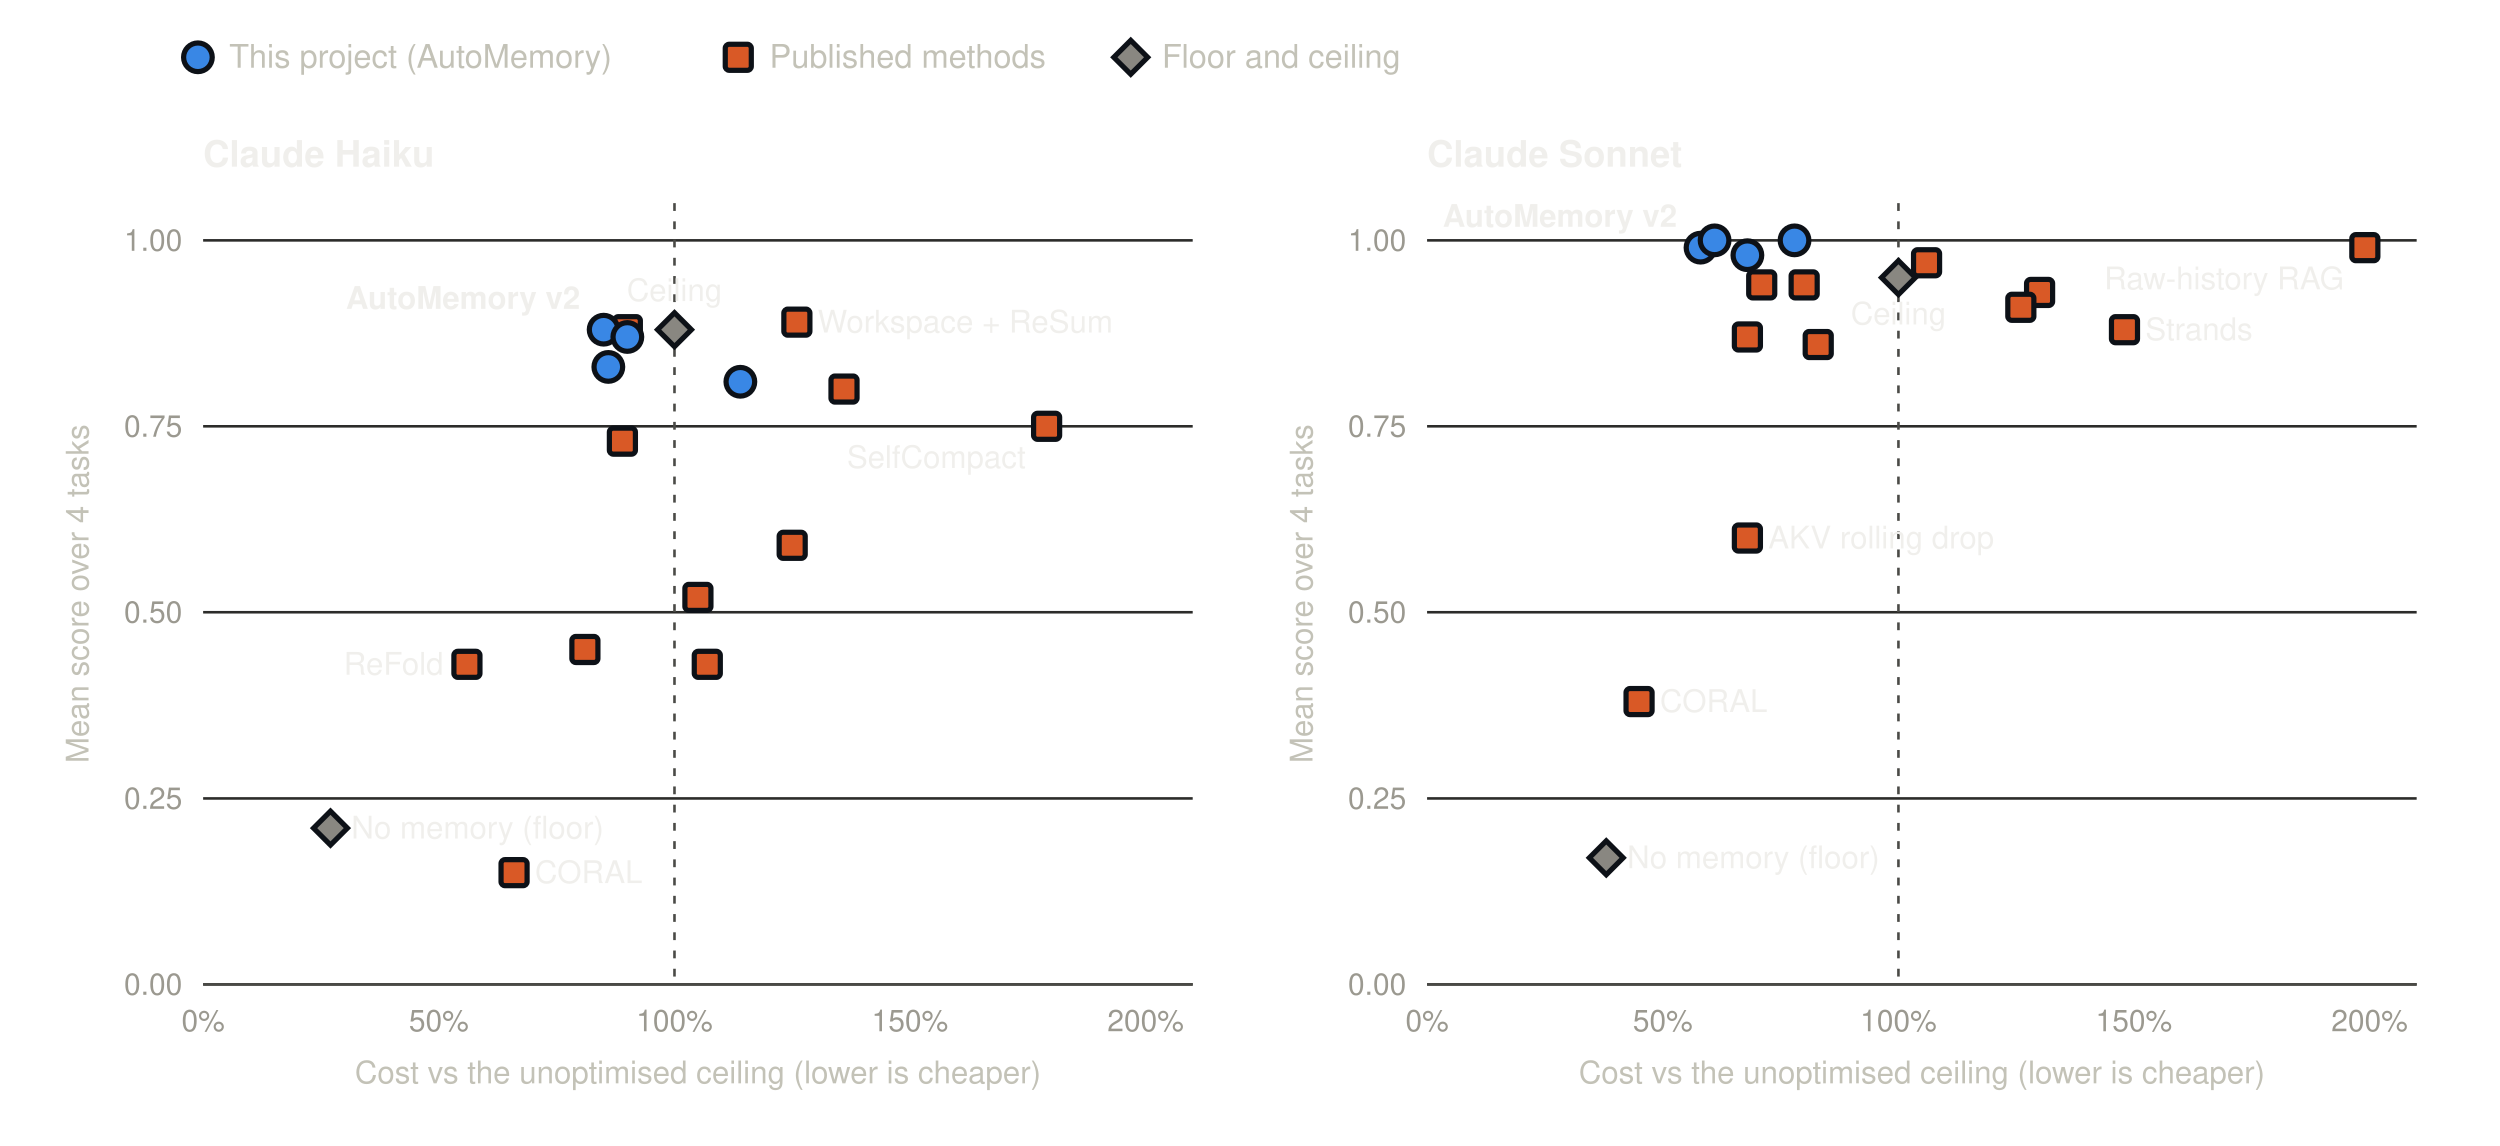
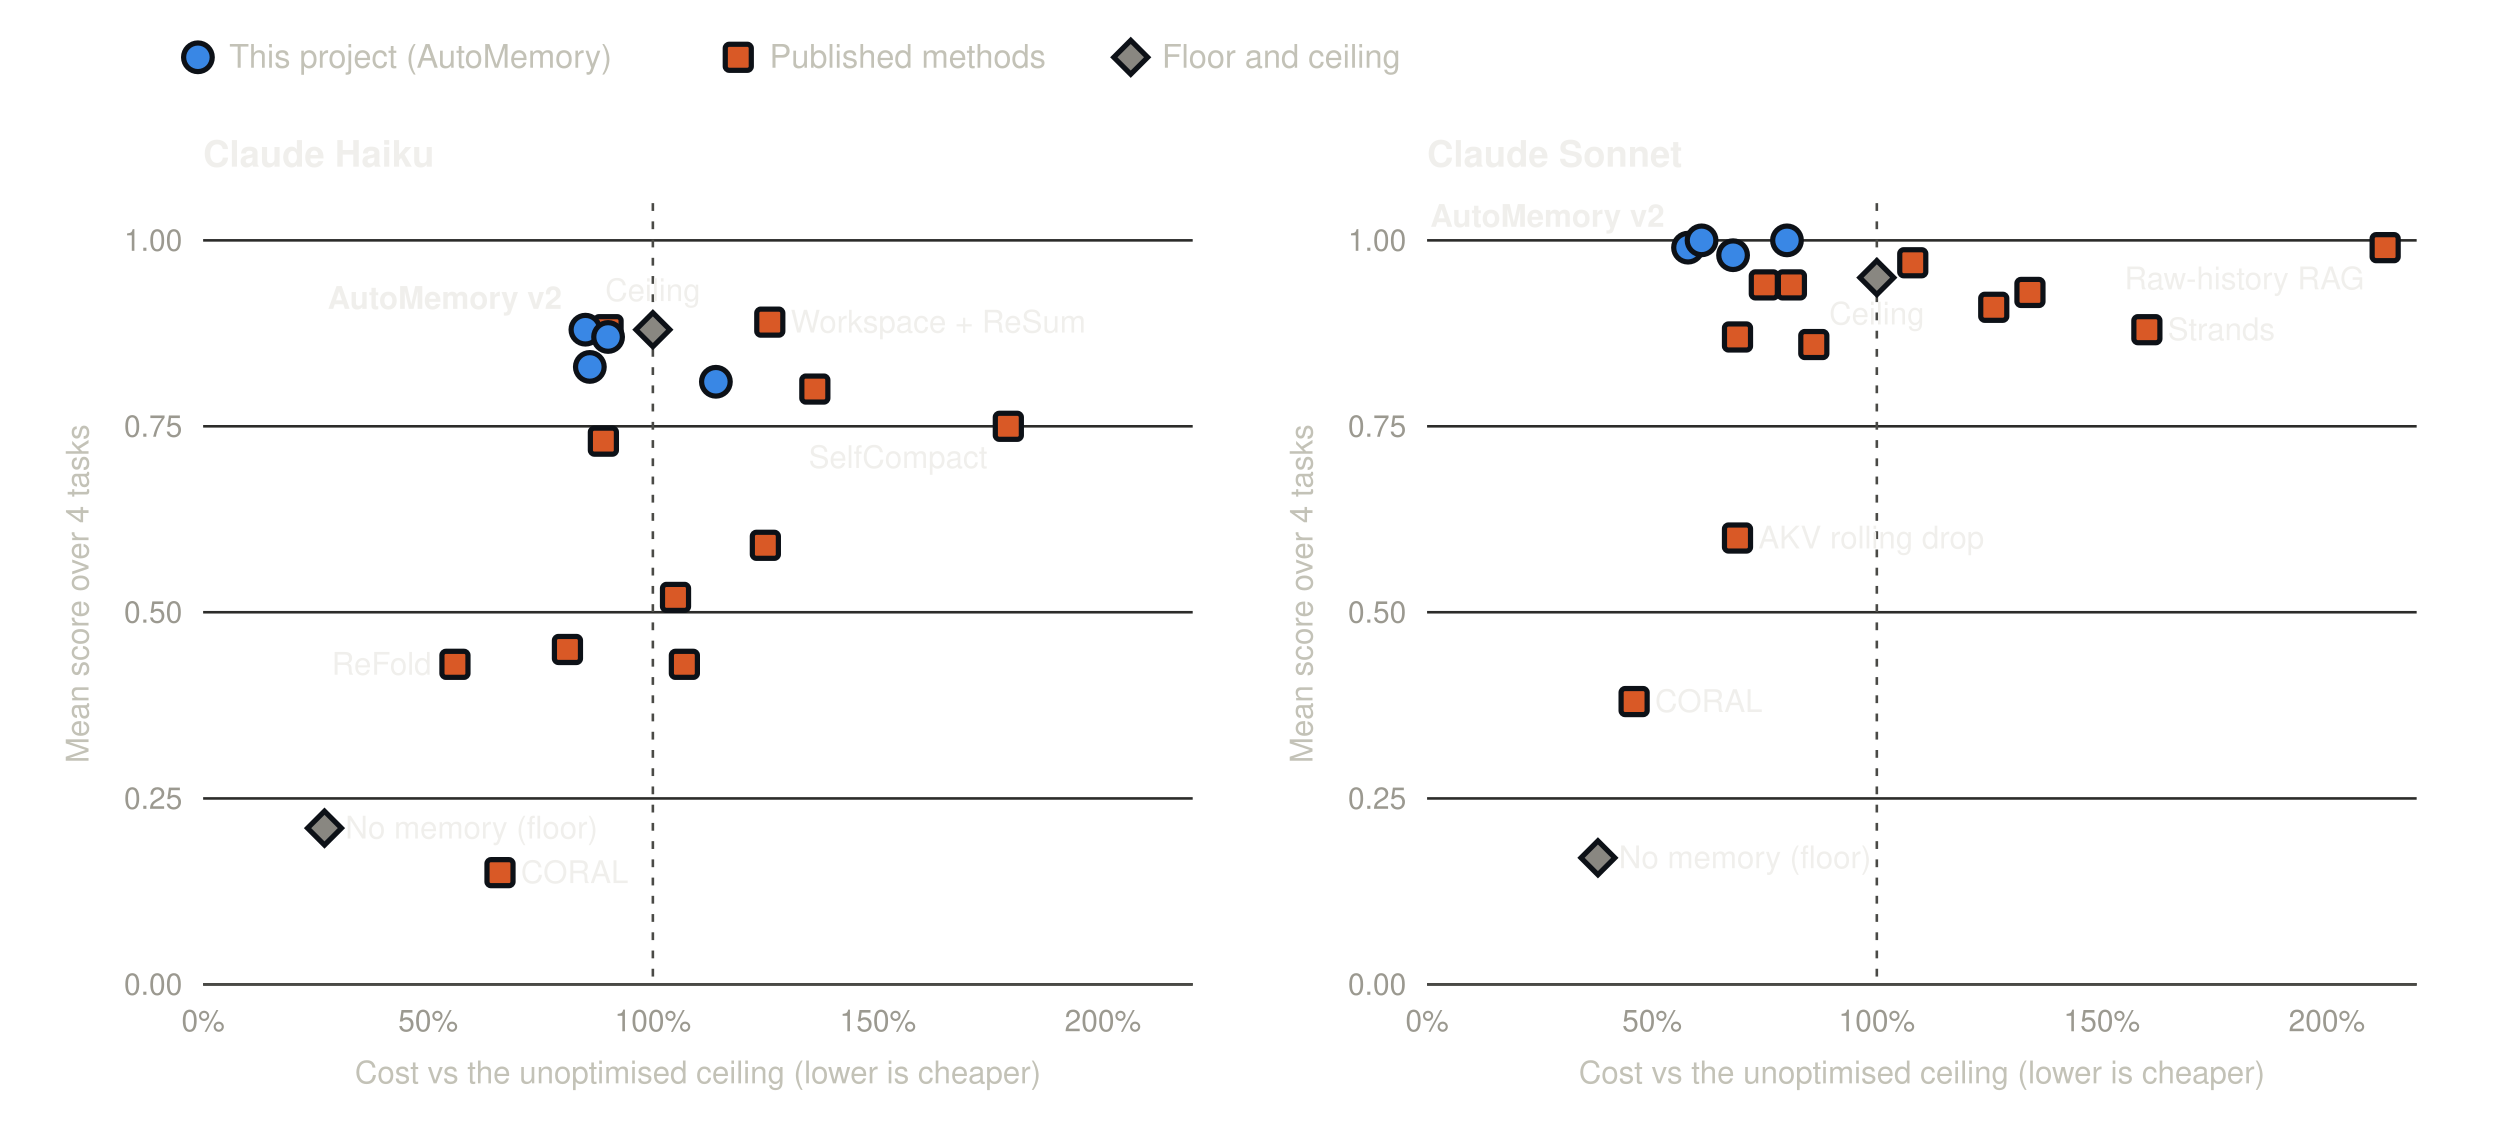
<svg xmlns="http://www.w3.org/2000/svg" viewBox="0 0 960 440" width="960" height="440" font-family="system-ui,-apple-system,Segoe UI,Helvetica,Arial,sans-serif" role="img" aria-labelledby="t d">
  <circle cx="76.0" cy="22.0" r="5.5" fill="#3987e5" stroke="#0d1117" stroke-width="2" />
  <text x="88" y="26" fill="#c3c2b7" font-size="12.5">This project (AutoMemory)</text>
  <rect x="278.5" y="17.0" width="10" height="10" rx="1.5" fill="#d95926" stroke="#0d1117" stroke-width="2" />
  <text x="295.5" y="26" fill="#c3c2b7" font-size="12.5">Published methods</text>
  <path d="M434.2 15.5 L440.7 22.0 L434.2 28.5 L427.7 22.0 Z" fill="#898781" stroke="#0d1117" stroke-width="2" />
  <text x="446.2" y="26" fill="#c3c2b7" font-size="12.5">Floor and ceiling</text>
  <text x="78" y="64" fill="#f0efec" font-size="14" font-weight="600">Claude Haiku</text>
  <line x1="78" x2="458" y1="378.0" y2="378.0" stroke="#2c2c2a" stroke-width="1" />
  <text x="70" y="382.0" fill="#9b9990" font-size="11.5" text-anchor="end">0.00</text>
  <line x1="78" x2="458" y1="306.6" y2="306.6" stroke="#2c2c2a" stroke-width="1" />
  <text x="70" y="310.6" fill="#9b9990" font-size="11.5" text-anchor="end">0.25</text>
  <line x1="78" x2="458" y1="235.1" y2="235.1" stroke="#2c2c2a" stroke-width="1" />
  <text x="70" y="239.1" fill="#9b9990" font-size="11.5" text-anchor="end">0.50</text>
  <line x1="78" x2="458" y1="163.7" y2="163.7" stroke="#2c2c2a" stroke-width="1" />
  <text x="70" y="167.7" fill="#9b9990" font-size="11.5" text-anchor="end">0.75</text>
  <line x1="78" x2="458" y1="92.3" y2="92.3" stroke="#2c2c2a" stroke-width="1" />
  <text x="70" y="96.3" fill="#9b9990" font-size="11.5" text-anchor="end">1.00</text>
  <text x="78.0" y="396" fill="#9b9990" font-size="11.5" text-anchor="middle">0%</text>
-   <text x="168.5" y="396" fill="#9b9990" font-size="11.5" text-anchor="middle">50%</text>
-   <text x="259.0" y="396" fill="#9b9990" font-size="11.5" text-anchor="middle">100%</text>
-   <text x="349.4" y="396" fill="#9b9990" font-size="11.5" text-anchor="middle">150%</text>
-   <text x="439.9" y="396" fill="#9b9990" font-size="11.5" text-anchor="middle">200%</text>
+   <text x="164.4" y="396" fill="#9b9990" font-size="11.5" text-anchor="middle">50%</text>
+   <text x="250.7" y="396" fill="#9b9990" font-size="11.5" text-anchor="middle">100%</text>
+   <text x="337.1" y="396" fill="#9b9990" font-size="11.5" text-anchor="middle">150%</text>
+   <text x="423.5" y="396" fill="#9b9990" font-size="11.5" text-anchor="middle">200%</text>
  <line x1="78" x2="458" y1="378" y2="378" stroke="#4a4a46" stroke-width="1" />
-   <line x1="259.0" x2="259.0" y1="78" y2="378" stroke="#4a4a46" stroke-width="1" stroke-dasharray="3 4" />
+   <line x1="250.7" x2="250.7" y1="78" y2="378" stroke="#4a4a46" stroke-width="1" stroke-dasharray="3 4" />
  <text x="268.0" y="416" fill="#c3c2b7" font-size="12" text-anchor="middle">Cost vs the unoptimised ceiling (lower is cheaper)</text>
  <text transform="translate(34 228.0) rotate(-90)" fill="#c3c2b7" font-size="12" text-anchor="middle">Mean score over 4 tasks</text>
-   <path d="M126.9 311.5 L133.4 318.0 L126.9 324.5 L120.4 318.0 Z" fill="#898781" stroke="#0d1117" stroke-width="2" />
-   <text x="134.9" y="322.0" fill="#f0efec" font-size="12" text-anchor="start">No memory (floor)</text>
-   <path d="M259.0 120.1 L265.5 126.6 L259.0 133.1 L252.5 126.6 Z" fill="#898781" stroke="#0d1117" stroke-width="2" />
-   <text x="259.0" y="115.6" fill="#f0efec" font-size="12" text-anchor="middle">Ceiling</text>
-   <rect x="301.0" y="118.7" width="10" height="10" rx="1.5" fill="#d95926" stroke="#0d1117" stroke-width="2" />
-   <text x="314.0" y="127.7" fill="#f0efec" font-size="12" text-anchor="start">Workspace + ReSum</text>
-   <rect x="299.2" y="204.4" width="10" height="10" rx="1.5" fill="#d95926" stroke="#0d1117" stroke-width="2" />
-   <rect x="266.6" y="250.1" width="10" height="10" rx="1.5" fill="#d95926" stroke="#0d1117" stroke-width="2" />
-   <rect x="174.3" y="250.1" width="10" height="10" rx="1.5" fill="#d95926" stroke="#0d1117" stroke-width="2" />
-   <text x="170.3" y="259.1" fill="#f0efec" font-size="12" text-anchor="end">ReFold</text>
-   <rect x="319.1" y="144.4" width="10" height="10" rx="1.5" fill="#d95926" stroke="#0d1117" stroke-width="2" />
-   <rect x="235.9" y="121.6" width="10" height="10" rx="1.5" fill="#d95926" stroke="#0d1117" stroke-width="2" />
-   <rect x="219.6" y="244.4" width="10" height="10" rx="1.5" fill="#d95926" stroke="#0d1117" stroke-width="2" />
-   <rect x="263.0" y="224.4" width="10" height="10" rx="1.5" fill="#d95926" stroke="#0d1117" stroke-width="2" />
-   <rect x="192.4" y="330.1" width="10" height="10" rx="1.5" fill="#d95926" stroke="#0d1117" stroke-width="2" />
-   <text x="205.4" y="339.1" fill="#f0efec" font-size="12" text-anchor="start">CORAL</text>
-   <rect x="396.9" y="158.7" width="10" height="10" rx="1.5" fill="#d95926" stroke="#0d1117" stroke-width="2" />
-   <text x="393.9" y="179.7" fill="#f0efec" font-size="12" text-anchor="end">SelfCompact</text>
-   <rect x="234.0" y="164.4" width="10" height="10" rx="1.5" fill="#d95926" stroke="#0d1117" stroke-width="2" />
-   <circle cx="233.6" cy="140.9" r="5.5" fill="#3987e5" stroke="#0d1117" stroke-width="2" />
-   <circle cx="231.8" cy="126.6" r="5.5" fill="#3987e5" stroke="#0d1117" stroke-width="2" />
-   <text x="222.8" y="118.6" fill="#f0efec" font-size="12" font-weight="600" text-anchor="end">AutoMemory v2</text>
-   <circle cx="284.3" cy="146.6" r="5.5" fill="#3987e5" stroke="#0d1117" stroke-width="2" />
-   <circle cx="240.9" cy="129.4" r="5.5" fill="#3987e5" stroke="#0d1117" stroke-width="2" />
+   <path d="M124.6 311.5 L131.1 318.0 L124.6 324.5 L118.1 318.0 Z" fill="#898781" stroke="#0d1117" stroke-width="2" />
+   <text x="132.6" y="322.0" fill="#f0efec" font-size="12" text-anchor="start">No memory (floor)</text>
+   <path d="M250.7 120.1 L257.2 126.6 L250.7 133.1 L244.2 126.6 Z" fill="#898781" stroke="#0d1117" stroke-width="2" />
+   <text x="250.7" y="115.6" fill="#f0efec" font-size="12" text-anchor="middle">Ceiling</text>
+   <rect x="290.6" y="118.7" width="10" height="10" rx="1.5" fill="#d95926" stroke="#0d1117" stroke-width="2" />
+   <text x="303.6" y="127.7" fill="#f0efec" font-size="12" text-anchor="start">Workspace + ReSum</text>
+   <rect x="288.9" y="204.4" width="10" height="10" rx="1.5" fill="#d95926" stroke="#0d1117" stroke-width="2" />
+   <rect x="257.8" y="250.1" width="10" height="10" rx="1.5" fill="#d95926" stroke="#0d1117" stroke-width="2" />
+   <rect x="169.7" y="250.1" width="10" height="10" rx="1.5" fill="#d95926" stroke="#0d1117" stroke-width="2" />
+   <text x="165.7" y="259.1" fill="#f0efec" font-size="12" text-anchor="end">ReFold</text>
+   <rect x="307.9" y="144.4" width="10" height="10" rx="1.5" fill="#d95926" stroke="#0d1117" stroke-width="2" />
+   <rect x="228.5" y="121.6" width="10" height="10" rx="1.5" fill="#d95926" stroke="#0d1117" stroke-width="2" />
+   <rect x="212.9" y="244.4" width="10" height="10" rx="1.5" fill="#d95926" stroke="#0d1117" stroke-width="2" />
+   <rect x="254.4" y="224.4" width="10" height="10" rx="1.5" fill="#d95926" stroke="#0d1117" stroke-width="2" />
+   <rect x="187.0" y="330.1" width="10" height="10" rx="1.5" fill="#d95926" stroke="#0d1117" stroke-width="2" />
+   <text x="200.0" y="339.1" fill="#f0efec" font-size="12" text-anchor="start">CORAL</text>
+   <rect x="382.2" y="158.7" width="10" height="10" rx="1.5" fill="#d95926" stroke="#0d1117" stroke-width="2" />
+   <text x="379.2" y="179.7" fill="#f0efec" font-size="12" text-anchor="end">SelfCompact</text>
+   <rect x="226.7" y="164.4" width="10" height="10" rx="1.5" fill="#d95926" stroke="#0d1117" stroke-width="2" />
+   <circle cx="226.5" cy="140.9" r="5.5" fill="#3987e5" stroke="#0d1117" stroke-width="2" />
+   <circle cx="224.8" cy="126.6" r="5.5" fill="#3987e5" stroke="#0d1117" stroke-width="2" />
+   <text x="215.8" y="118.6" fill="#f0efec" font-size="12" font-weight="600" text-anchor="end">AutoMemory v2</text>
+   <circle cx="274.9" cy="146.6" r="5.5" fill="#3987e5" stroke="#0d1117" stroke-width="2" />
+   <circle cx="233.5" cy="129.4" r="5.5" fill="#3987e5" stroke="#0d1117" stroke-width="2" />
  <text x="548" y="64" fill="#f0efec" font-size="14" font-weight="600">Claude Sonnet</text>
  <line x1="548" x2="928" y1="378.0" y2="378.0" stroke="#2c2c2a" stroke-width="1" />
  <text x="540" y="382.0" fill="#9b9990" font-size="11.5" text-anchor="end">0.00</text>
  <line x1="548" x2="928" y1="306.6" y2="306.6" stroke="#2c2c2a" stroke-width="1" />
  <text x="540" y="310.6" fill="#9b9990" font-size="11.5" text-anchor="end">0.25</text>
  <line x1="548" x2="928" y1="235.1" y2="235.1" stroke="#2c2c2a" stroke-width="1" />
  <text x="540" y="239.1" fill="#9b9990" font-size="11.5" text-anchor="end">0.50</text>
  <line x1="548" x2="928" y1="163.7" y2="163.7" stroke="#2c2c2a" stroke-width="1" />
  <text x="540" y="167.7" fill="#9b9990" font-size="11.5" text-anchor="end">0.75</text>
  <line x1="548" x2="928" y1="92.3" y2="92.3" stroke="#2c2c2a" stroke-width="1" />
  <text x="540" y="96.3" fill="#9b9990" font-size="11.5" text-anchor="end">1.00</text>
  <text x="548.0" y="396" fill="#9b9990" font-size="11.5" text-anchor="middle">0%</text>
-   <text x="638.5" y="396" fill="#9b9990" font-size="11.5" text-anchor="middle">50%</text>
-   <text x="729.0" y="396" fill="#9b9990" font-size="11.5" text-anchor="middle">100%</text>
-   <text x="819.4" y="396" fill="#9b9990" font-size="11.5" text-anchor="middle">150%</text>
-   <text x="909.9" y="396" fill="#9b9990" font-size="11.5" text-anchor="middle">200%</text>
+   <text x="634.4" y="396" fill="#9b9990" font-size="11.5" text-anchor="middle">50%</text>
+   <text x="720.7" y="396" fill="#9b9990" font-size="11.5" text-anchor="middle">100%</text>
+   <text x="807.1" y="396" fill="#9b9990" font-size="11.5" text-anchor="middle">150%</text>
+   <text x="893.5" y="396" fill="#9b9990" font-size="11.5" text-anchor="middle">200%</text>
  <line x1="548" x2="928" y1="378" y2="378" stroke="#4a4a46" stroke-width="1" />
-   <line x1="729.0" x2="729.0" y1="78" y2="378" stroke="#4a4a46" stroke-width="1" stroke-dasharray="3 4" />
+   <line x1="720.7" x2="720.7" y1="78" y2="378" stroke="#4a4a46" stroke-width="1" stroke-dasharray="3 4" />
  <text x="738.0" y="416" fill="#c3c2b7" font-size="12" text-anchor="middle">Cost vs the unoptimised ceiling (lower is cheaper)</text>
  <text transform="translate(504 228.0) rotate(-90)" fill="#c3c2b7" font-size="12" text-anchor="middle">Mean score over 4 tasks</text>
-   <path d="M616.8 322.9 L623.3 329.4 L616.8 335.9 L610.3 329.4 Z" fill="#898781" stroke="#0d1117" stroke-width="2" />
-   <text x="624.8" y="333.4" fill="#f0efec" font-size="12" text-anchor="start">No memory (floor)</text>
-   <path d="M729.0 100.1 L735.5 106.6 L729.0 113.1 L722.5 106.6 Z" fill="#898781" stroke="#0d1117" stroke-width="2" />
-   <text x="729.0" y="124.6" fill="#f0efec" font-size="12" text-anchor="middle">Ceiling</text>
-   <rect x="671.5" y="104.4" width="10" height="10" rx="1.5" fill="#d95926" stroke="#0d1117" stroke-width="2" />
-   <rect x="810.8" y="121.6" width="10" height="10" rx="1.5" fill="#d95926" stroke="#0d1117" stroke-width="2" />
-   <text x="823.8" y="130.6" fill="#f0efec" font-size="12" text-anchor="start">Strands</text>
-   <rect x="693.2" y="127.3" width="10" height="10" rx="1.5" fill="#d95926" stroke="#0d1117" stroke-width="2" />
-   <rect x="734.8" y="95.9" width="10" height="10" rx="1.5" fill="#d95926" stroke="#0d1117" stroke-width="2" />
-   <rect x="687.8" y="104.4" width="10" height="10" rx="1.5" fill="#d95926" stroke="#0d1117" stroke-width="2" />
-   <rect x="666.0" y="124.4" width="10" height="10" rx="1.5" fill="#d95926" stroke="#0d1117" stroke-width="2" />
-   <rect x="666.0" y="201.6" width="10" height="10" rx="1.5" fill="#d95926" stroke="#0d1117" stroke-width="2" />
-   <text x="679.0" y="210.6" fill="#f0efec" font-size="12" text-anchor="start">AKV rolling drop</text>
-   <rect x="903.1" y="90.1" width="10" height="10" rx="1.5" fill="#d95926" stroke="#0d1117" stroke-width="2" />
-   <text x="900.1" y="111.1" fill="#f0efec" font-size="12" text-anchor="end">Raw-history RAG</text>
-   <rect x="624.4" y="264.4" width="10" height="10" rx="1.5" fill="#d95926" stroke="#0d1117" stroke-width="2" />
-   <text x="637.4" y="273.4" fill="#f0efec" font-size="12" text-anchor="start">CORAL</text>
-   <rect x="778.2" y="107.3" width="10" height="10" rx="1.5" fill="#d95926" stroke="#0d1117" stroke-width="2" />
-   <rect x="771.0" y="113.0" width="10" height="10" rx="1.5" fill="#d95926" stroke="#0d1117" stroke-width="2" />
-   <circle cx="671.0" cy="98.0" r="5.5" fill="#3987e5" stroke="#0d1117" stroke-width="2" />
-   <circle cx="653.0" cy="95.1" r="5.5" fill="#3987e5" stroke="#0d1117" stroke-width="2" />
-   <text x="644.0" y="87.1" fill="#f0efec" font-size="12" font-weight="600" text-anchor="end">AutoMemory v2</text>
-   <circle cx="658.4" cy="92.3" r="5.5" fill="#3987e5" stroke="#0d1117" stroke-width="2" />
-   <circle cx="689.1" cy="92.3" r="5.5" fill="#3987e5" stroke="#0d1117" stroke-width="2" />
+   <path d="M613.6 322.9 L620.1 329.4 L613.6 335.9 L607.1 329.4 Z" fill="#898781" stroke="#0d1117" stroke-width="2" />
+   <text x="621.6" y="333.4" fill="#f0efec" font-size="12" text-anchor="start">No memory (floor)</text>
+   <path d="M720.7 100.1 L727.2 106.6 L720.7 113.1 L714.2 106.6 Z" fill="#898781" stroke="#0d1117" stroke-width="2" />
+   <text x="720.7" y="124.6" fill="#f0efec" font-size="12" text-anchor="middle">Ceiling</text>
+   <rect x="672.5" y="104.4" width="10" height="10" rx="1.5" fill="#d95926" stroke="#0d1117" stroke-width="2" />
+   <rect x="819.4" y="121.6" width="10" height="10" rx="1.5" fill="#d95926" stroke="#0d1117" stroke-width="2" />
+   <text x="832.4" y="130.6" fill="#f0efec" font-size="12" text-anchor="start">Strands</text>
+   <rect x="691.5" y="127.3" width="10" height="10" rx="1.5" fill="#d95926" stroke="#0d1117" stroke-width="2" />
+   <rect x="729.5" y="95.9" width="10" height="10" rx="1.5" fill="#d95926" stroke="#0d1117" stroke-width="2" />
+   <rect x="682.9" y="104.4" width="10" height="10" rx="1.5" fill="#d95926" stroke="#0d1117" stroke-width="2" />
+   <rect x="662.2" y="124.4" width="10" height="10" rx="1.5" fill="#d95926" stroke="#0d1117" stroke-width="2" />
+   <rect x="662.2" y="201.6" width="10" height="10" rx="1.5" fill="#d95926" stroke="#0d1117" stroke-width="2" />
+   <text x="675.2" y="210.6" fill="#f0efec" font-size="12" text-anchor="start">AKV rolling drop</text>
+   <rect x="910.9" y="90.1" width="10" height="10" rx="1.5" fill="#d95926" stroke="#0d1117" stroke-width="2" />
+   <text x="907.9" y="111.1" fill="#f0efec" font-size="12" text-anchor="end">Raw-history RAG</text>
+   <rect x="622.5" y="264.4" width="10" height="10" rx="1.5" fill="#d95926" stroke="#0d1117" stroke-width="2" />
+   <text x="635.5" y="273.4" fill="#f0efec" font-size="12" text-anchor="start">CORAL</text>
+   <rect x="774.5" y="107.3" width="10" height="10" rx="1.5" fill="#d95926" stroke="#0d1117" stroke-width="2" />
+   <rect x="760.6" y="113.0" width="10" height="10" rx="1.5" fill="#d95926" stroke="#0d1117" stroke-width="2" />
+   <circle cx="665.5" cy="98.0" r="5.5" fill="#3987e5" stroke="#0d1117" stroke-width="2" />
+   <circle cx="648.2" cy="95.1" r="5.5" fill="#3987e5" stroke="#0d1117" stroke-width="2" />
+   <text x="639.2" y="87.1" fill="#f0efec" font-size="12" font-weight="600" text-anchor="end">AutoMemory v2</text>
+   <circle cx="653.4" cy="92.3" r="5.5" fill="#3987e5" stroke="#0d1117" stroke-width="2" />
+   <circle cx="686.2" cy="92.3" r="5.5" fill="#3987e5" stroke="#0d1117" stroke-width="2" />
</svg>
